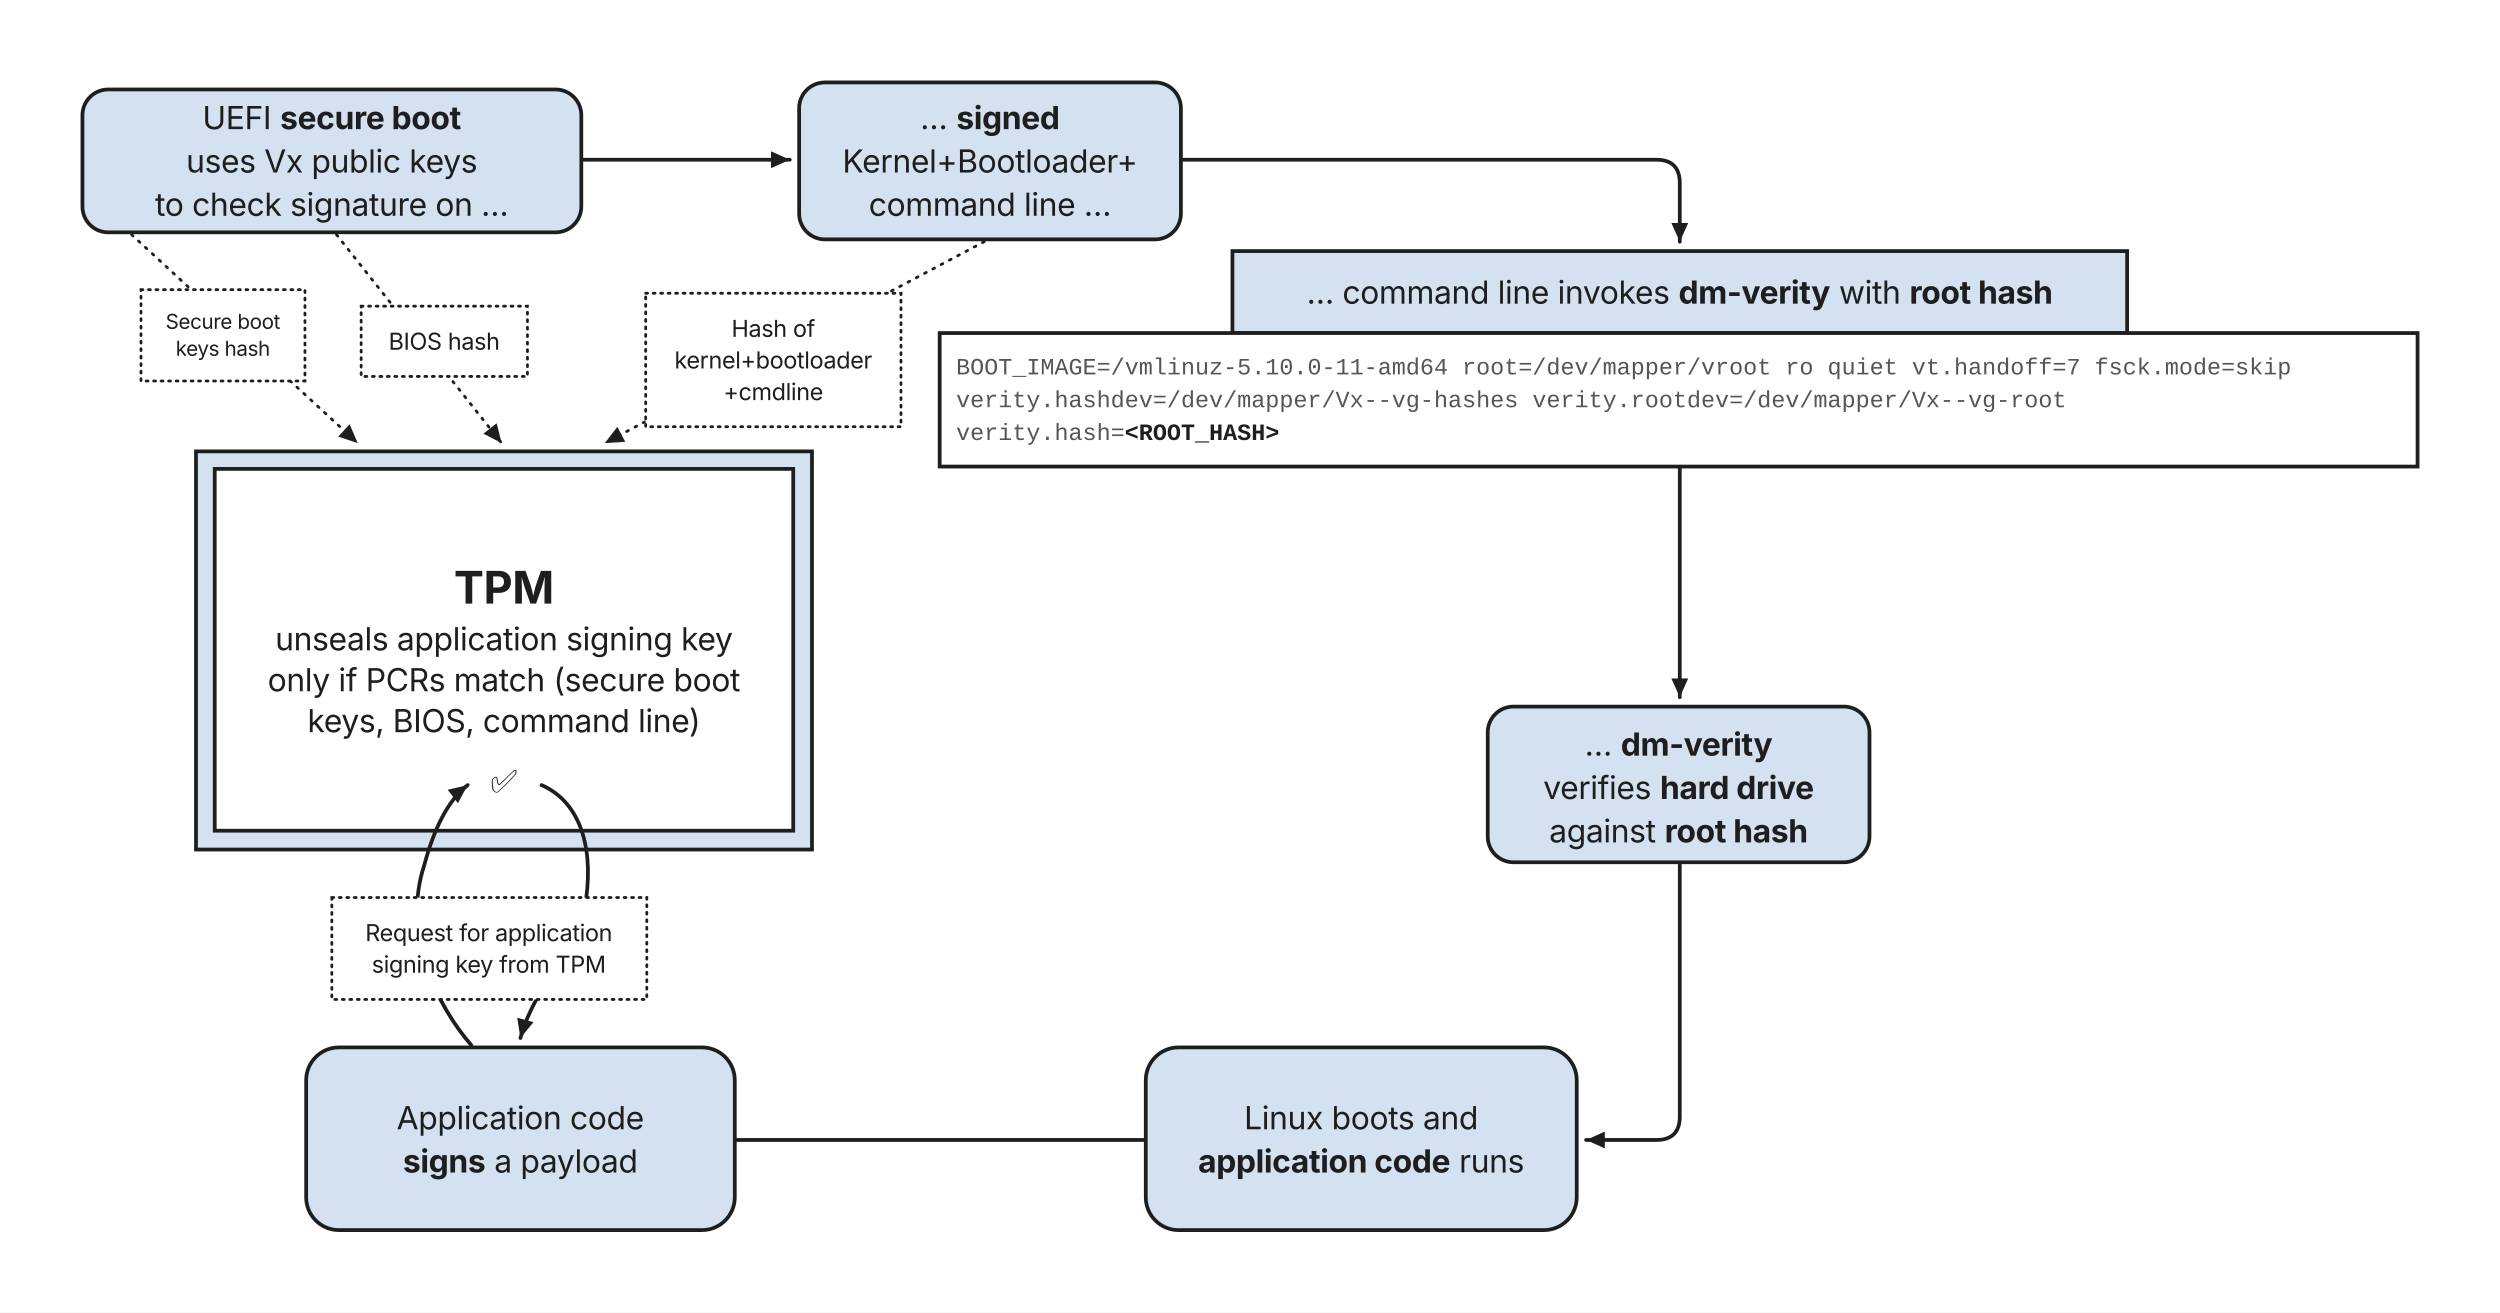
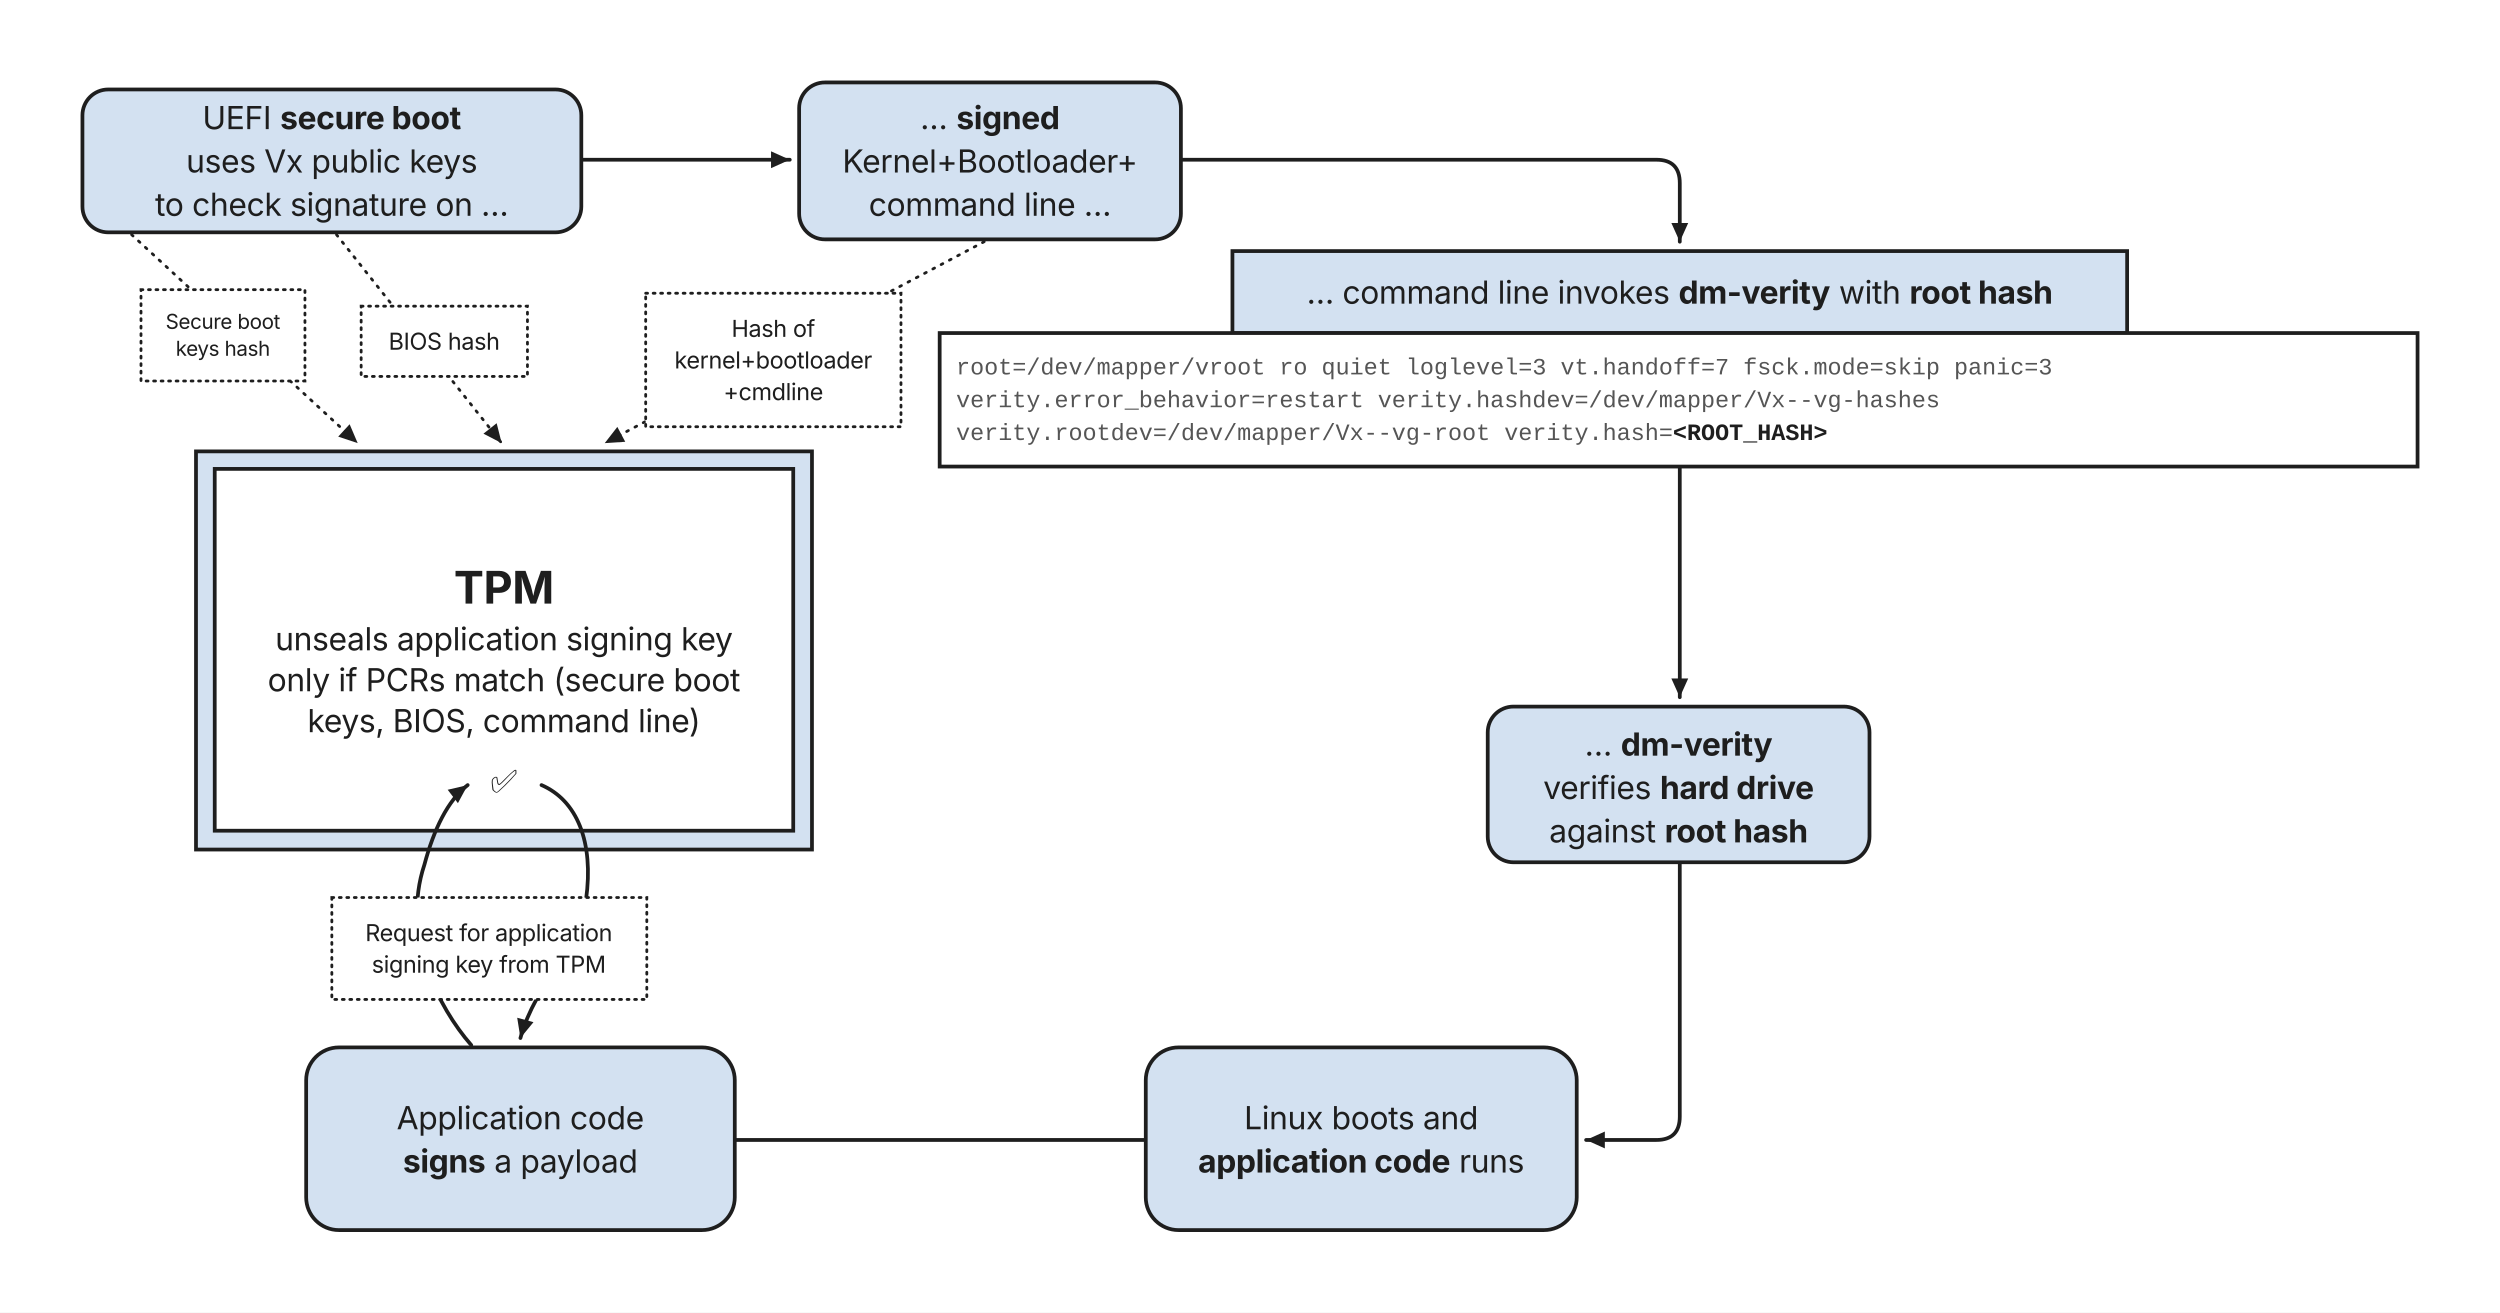
<svg xmlns="http://www.w3.org/2000/svg" width="2668.5" height="1401" viewBox="-3 -48 2668.5 1401">
  <style>
    text { font-family: "Inter", sans-serif; font-size: 34px; font-weight: 400; letter-spacing: -0.4px; fill: #1e1e1e; text-anchor: middle; dominant-baseline: central; }
    .b { font-weight: 700; }
    .small { font-size: 25px; }
    .smaller { font-size: 22px; }
    .title { font-size: 48px; font-weight: 700; }
    .code { font-family: "Courier New", Courier, monospace; font-size: 25px; letter-spacing: 0; fill: #555; text-anchor: start; }
    .code .b { fill: #1e1e1e; }
    .halo { stroke: #fff; stroke-width: 24px; stroke-linejoin: round; paint-order: stroke; }
    .box { fill: #d3e1f1; stroke: #1e1e1e; stroke-width: 4; }
    .plain { fill: #fff; stroke: #1e1e1e; stroke-width: 4; }
    .note { fill: #fff; stroke: #1e1e1e; stroke-width: 3; stroke-dasharray: 2 6; stroke-linecap: round; }
    .line { fill: none; stroke: #1e1e1e; stroke-width: 4; stroke-linecap: round; stroke-linejoin: round; }
    .measures { stroke-width: 3; stroke-dasharray: 2 8; }
  </style>
  <defs>
    <marker id="head" viewBox="-20 -10 22 20" refX="0" refY="0" markerWidth="22" markerHeight="20" markerUnits="userSpaceOnUse" orient="auto">
      <path d="M0 0 L-20 -9 L-20 9 Z" fill="#1e1e1e" />
    </marker>
  </defs>
  <rect x="-3" y="-48" width="2668.5" height="1401" fill="#fff" />
  <path class="line" marker-end="url(#head)" d="M617.5 122.5 H840" />
  <path class="line" marker-end="url(#head)" d="M1257.5 122.5 H1765 Q1790 122.5 1790 147.5 V210" />
  <path class="line" marker-end="url(#head)" d="M1790 450 V696.2" />
  <path class="line" marker-end="url(#head)" d="M1790 872.5 V1143.8 Q1790 1168.8 1765 1168.8 H1690" />
  <path class="line" d="M1220 1168.8 H781.2" />
  <path class="line measures" marker-end="url(#head)" d="M137.5 202.5 L378.8 425" />
  <path class="line measures" marker-end="url(#head)" d="M356.2 202.5 L532.5 425" />
  <path class="line measures" marker-end="url(#head)" d="M1047.5 210 L642.5 425" />
  <rect class="box" x="206.2" y="433.8" width="657.5" height="425" rx="0" />
  <rect class="plain" x="226.2" y="452.5" width="617.5" height="386.2" rx="0" />
  <path class="line" marker-end="url(#head)" d="M500 1067.5 C465 1027.5 425 950 450 875 C460 837.5 475 806.2 496.2 790" />
  <path class="line" marker-end="url(#head)" d="M575 790 C612.5 806.2 631.2 850 622.5 912.5 C617.5 962.5 568.8 1000 552.5 1060" />
  <rect class="box" x="85" y="47.5" width="532.5" height="152.5" rx="27.5" />
  <text x="351.2" y="77.5">UEFI <tspan class="b">secure boot</tspan>
  </text>
  <text x="351.2" y="123.8">uses Vx public keys</text>
  <text x="351.2" y="170">to check signature on …</text>
  <rect class="box" x="850" y="40" width="407.5" height="167.5" rx="27.5" />
  <text x="1053.8" y="77.5">… <tspan class="b">signed</tspan>
  </text>
  <text x="1053.8" y="123.8">Kernel+Bootloader+</text>
  <text x="1053.8" y="170">command line …</text>
  <rect class="box" x="1312.5" y="220" width="955" height="87.5" rx="0" />
  <text x="1790" y="263.8">… command line invokes <tspan class="b">dm-verity</tspan> with <tspan class="b">root hash</tspan>
  </text>
  <rect class="plain" x="1000" y="307.5" width="1577.5" height="142.5" rx="0" />
-   <text class="code" x="1017.5" y="345">BOOT_IMAGE=/vmlinuz-5.10.0-11-amd64 root=/dev/mapper/vroot ro quiet vt.handoff=7 fsck.mode=skip</text>
-   <text class="code" x="1017.5" y="380">verity.hashdev=/dev/mapper/Vx--vg-hashes verity.rootdev=/dev/mapper/Vx--vg-root</text>
-   <text class="code" x="1017.5" y="415">verity.hash=<tspan class="b">&lt;ROOT_HASH&gt;</tspan>
+   <text class="code" x="1017.5" y="345">root=/dev/mapper/vroot ro quiet loglevel=3 vt.handoff=7 fsck.mode=skip panic=3</text>
+   <text class="code" x="1017.5" y="380">verity.error_behavior=restart verity.hashdev=/dev/mapper/Vx--vg-hashes</text>
+   <text class="code" x="1017.5" y="415">verity.rootdev=/dev/mapper/Vx--vg-root verity.hash=<tspan class="b">&lt;ROOT_HASH&gt;</tspan>
  </text>
  <rect class="box" x="1585" y="706.2" width="407.5" height="166.2" rx="27.5" />
  <text x="1788.8" y="746.2">… <tspan class="b">dm-verity</tspan>
  </text>
  <text x="1788.8" y="792.5">verifies <tspan class="b">hard drive</tspan>
  </text>
  <text x="1788.8" y="838.8">against <tspan class="b">root hash</tspan>
  </text>
  <rect class="box" x="1220" y="1070" width="460" height="195" rx="35" />
  <text x="1450" y="1145">Linux boots and</text>
  <text x="1450" y="1191.2">
    <tspan class="b">application code</tspan> runs</text>
  <rect class="box" x="323.8" y="1070" width="457.5" height="195" rx="35" />
  <text x="552.5" y="1145">Application code</text>
  <text x="552.5" y="1191.2">
    <tspan class="b">signs</tspan> a payload</text>
  <text class="title" x="535" y="578.8">TPM</text>
  <text x="535" y="633.8">unseals application signing key</text>
  <text x="535" y="677.5">only if PCRs match (secure boot</text>
  <text x="535" y="721.2">keys, BIOS, command line)</text>
  <text x="535" y="787.5">✅</text>
  <rect class="note" x="147.5" y="261.2" width="175" height="97.5" rx="0" />
  <text class="smaller" x="235" y="295">Secure boot</text>
  <text class="smaller" x="235" y="323.8">keys hash</text>
  <rect class="note" x="382.5" y="278.8" width="177.5" height="75" rx="0" />
  <text class="small" x="471.2" y="316.2">BIOS hash</text>
  <rect class="note" x="686.2" y="265" width="272.5" height="142.5" rx="0" />
  <text class="small" x="822.5" y="302.5">Hash of</text>
  <text class="small" x="822.5" y="336.2">kernel+bootloader</text>
  <text class="small" x="822.5" y="370">+cmdline</text>
  <rect class="note" x="351.2" y="910" width="336.2" height="108.8" rx="0" />
  <text class="small" x="518.8" y="947.5">Request for application</text>
  <text class="small" x="518.8" y="981.2">signing key from TPM</text>
</svg>
